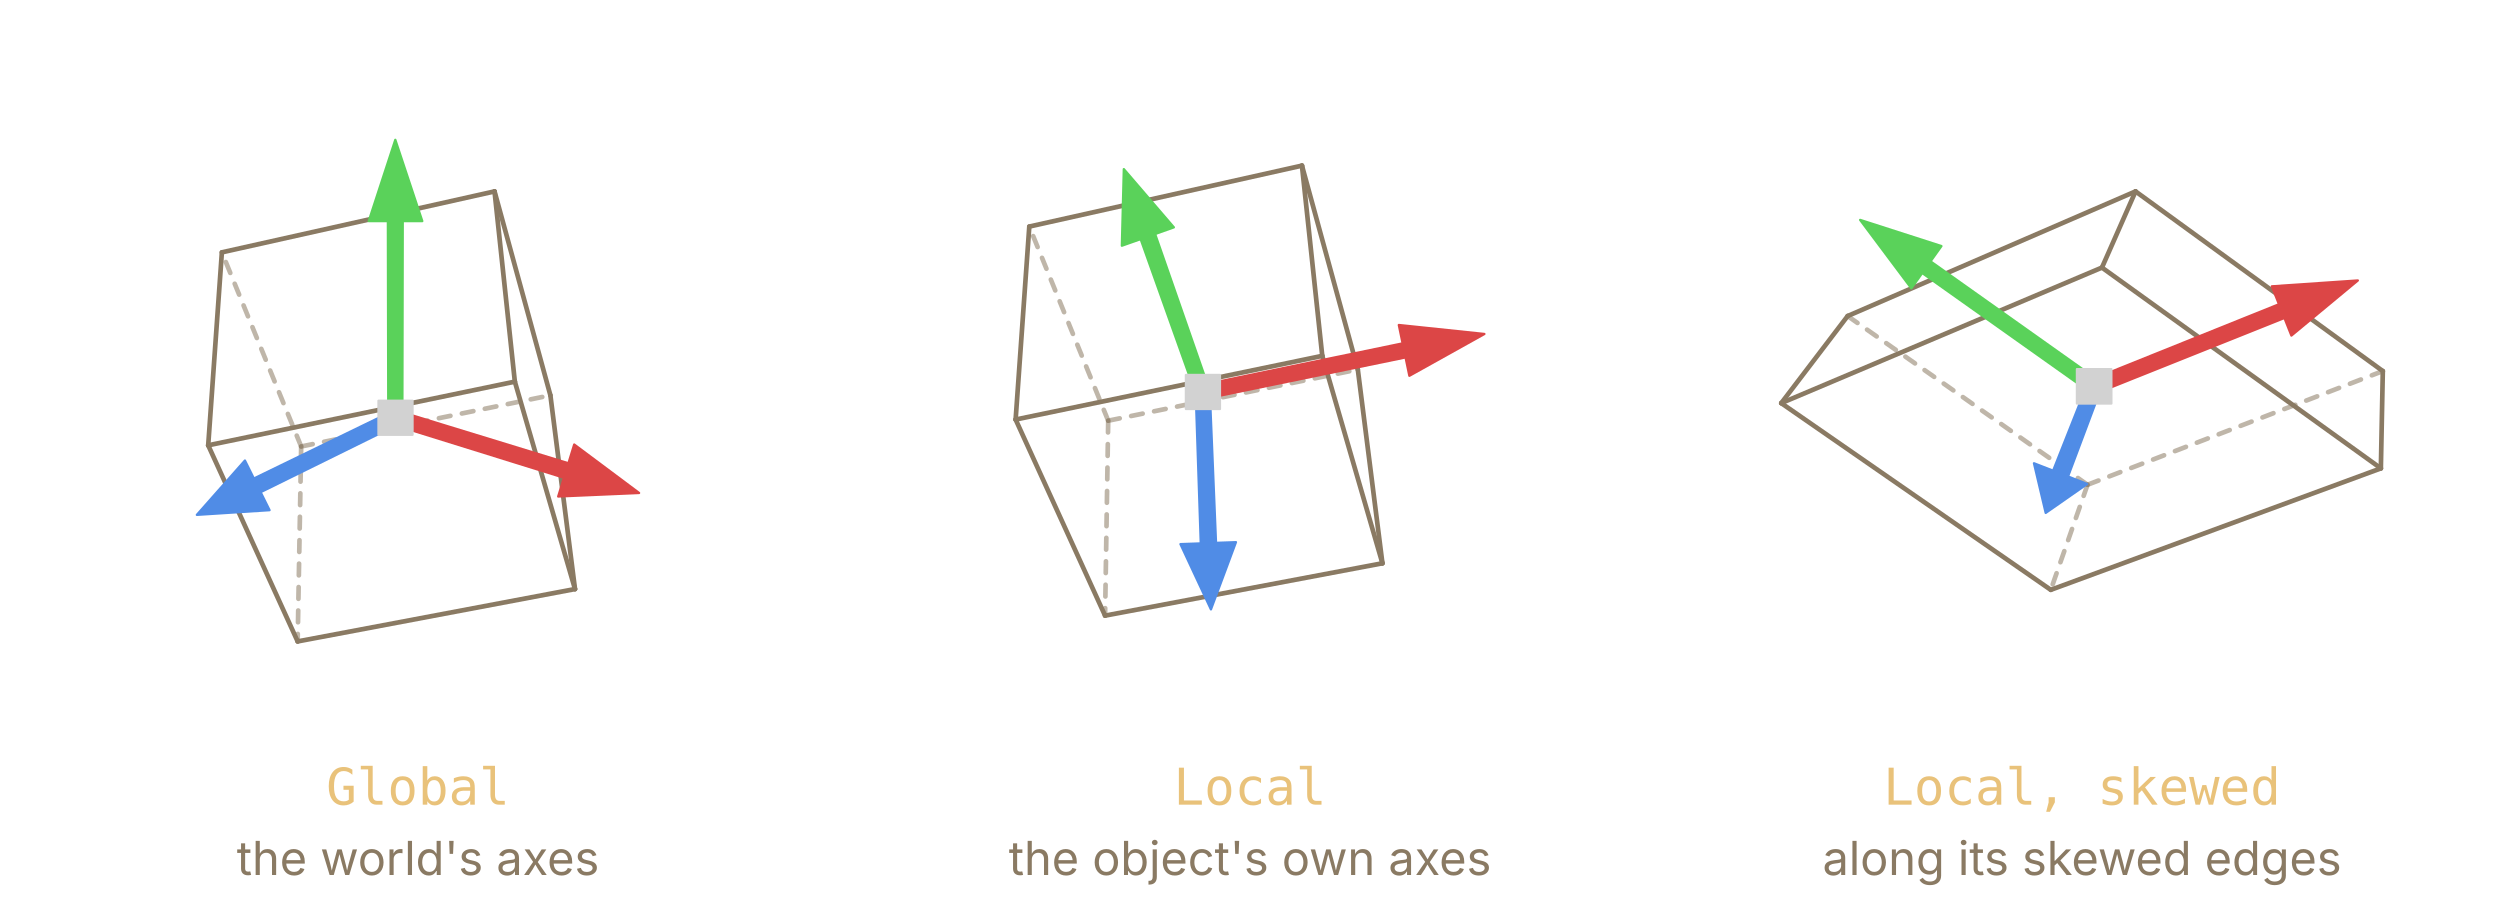
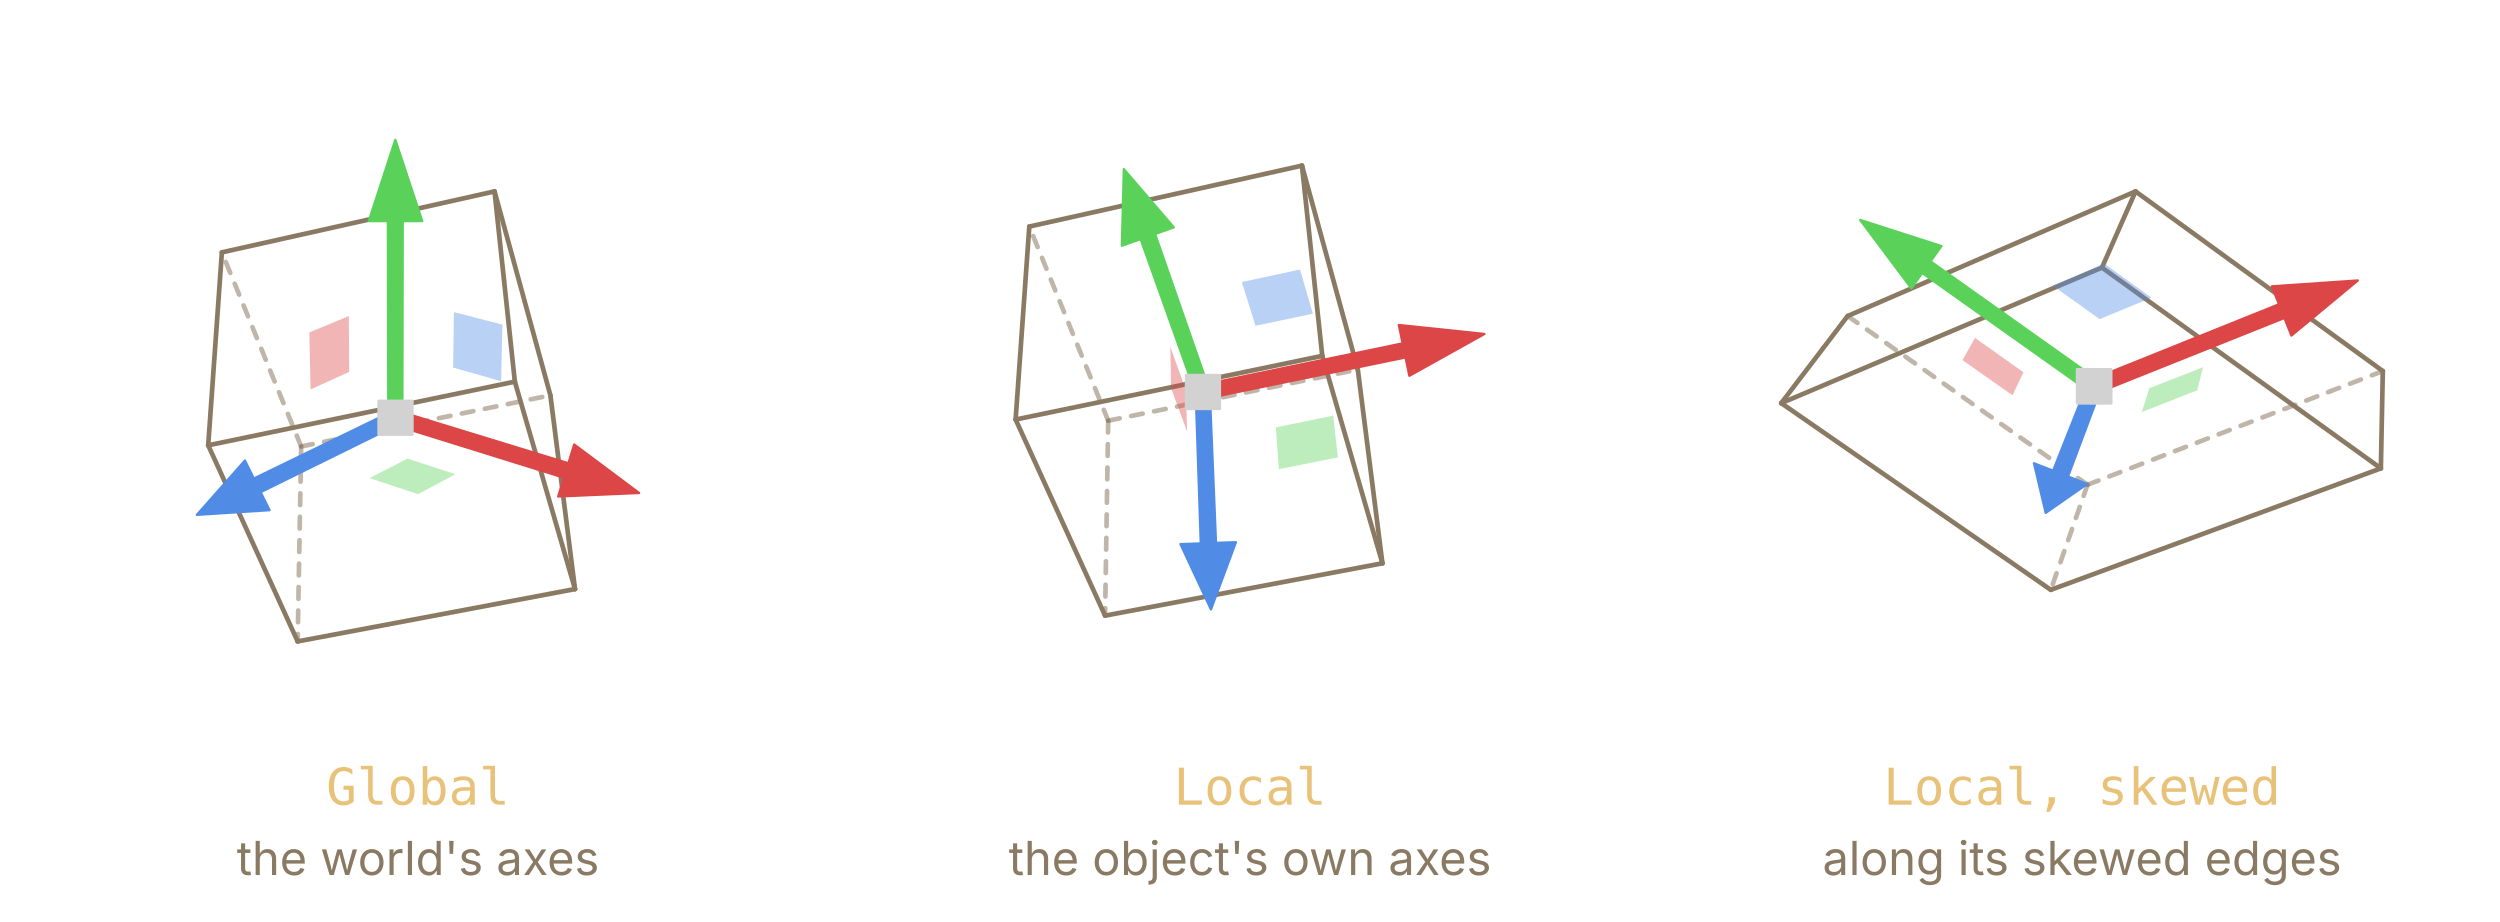
<svg xmlns="http://www.w3.org/2000/svg" viewBox="0 0 640 236" width="640" height="236" font-family="Inter, 'Segoe UI', system-ui, sans-serif" font-size="13" text-anchor="middle">
  <g stroke="#8a7a63" stroke-width="1.2" stroke-linecap="round">
    <line x1="53.3" y1="114" x2="131.8" y2="97.7" />
    <line x1="56.8" y1="64.6" x2="126.6" y2="49" />
    <line x1="76.2" y1="164.2" x2="147.2" y2="150.8" />
    <line x1="77.1" y1="114.3" x2="140.9" y2="101.2" stroke-dasharray="3 3" stroke-opacity=".55" />
    <line x1="147.2" y1="150.8" x2="131.8" y2="97.7" />
    <line x1="140.9" y1="101.2" x2="126.6" y2="49" />
    <line x1="76.2" y1="164.2" x2="53.3" y2="114" />
    <line x1="77.1" y1="114.3" x2="56.8" y2="64.6" stroke-dasharray="3 3" stroke-opacity=".55" />
    <line x1="126.6" y1="49" x2="131.8" y2="97.7" />
    <line x1="140.9" y1="101.2" x2="147.2" y2="150.8" />
    <line x1="56.8" y1="64.6" x2="53.3" y2="114" />
    <line x1="77.1" y1="114.3" x2="76.2" y2="164.2" stroke-dasharray="3 3" stroke-opacity=".55" />
  </g>
  <g>
+     <polygon points="116,94.1 128.3,97.6 128.6,83.1 116.2,79.9" fill="#508ce6" fill-opacity=".4" />
+     <polygon points="89.4,95.2 89.3,80.9 79.2,85.1 79.5,99.7" fill="#dc4646" fill-opacity=".4" />
+     <polygon points="104.3,117.4 116.6,121.4 107,126.5 94.6,122.4" fill="#5ad25a" fill-opacity=".4" />
    <polygon points="103,107 103.1,56.6 99.3,56.6 99.4,107" fill="#5ad25a" stroke="#5ad25a" stroke-width=".6" stroke-linejoin="round" />
    <polygon points="108.1,56.6 94.4,56.6 101.2,35.8" fill="#5ad25a" stroke="#5ad25a" stroke-width=".6" stroke-linejoin="round" />
    <polygon points="100.7,108.7 144.4,122.3 145.5,118.6 101.8,105.2" fill="#dc4646" stroke="#dc4646" stroke-width=".6" stroke-linejoin="round" />
    <polygon points="142.9,127.1 147,113.8 163.6,126.2" fill="#dc4646" stroke="#dc4646" stroke-width=".6" stroke-linejoin="round" />
    <polygon points="100.4,105.3 65,122.5 66.7,126 102,108.6" fill="#508ce6" stroke="#508ce6" stroke-width=".6" stroke-linejoin="round" />
    <polygon points="62.7,117.9 69,130.6 50.4,131.8" fill="#508ce6" stroke="#508ce6" stroke-width=".6" stroke-linejoin="round" />
    <polygon points="96.9,102.6 105.6,102.6 105.6,111.3 96.9,111.3" fill="#d2d2d2" stroke="#d2d2d2" stroke-width=".6" stroke-linejoin="round" />
  </g>
  <text x="107" y="206" font-family="Consolas, ui-monospace, monospace" fill="#e9c27a">Global</text>
  <text x="107" y="224" fill="#8a7a63" font-size="12">the world's axes</text>
  <g stroke="#8a7a63" stroke-width="1.2" stroke-linecap="round">
    <line x1="260" y1="107.4" x2="338.5" y2="91.1" />
    <line x1="263.5" y1="58" x2="333.3" y2="42.4" />
    <line x1="282.9" y1="157.6" x2="353.9" y2="144.2" />
    <line x1="283.7" y1="107.7" x2="347.6" y2="94.6" stroke-dasharray="3 3" stroke-opacity=".55" />
    <line x1="353.9" y1="144.2" x2="338.5" y2="91.1" />
    <line x1="347.6" y1="94.6" x2="333.3" y2="42.4" />
    <line x1="282.9" y1="157.6" x2="260" y2="107.4" />
    <line x1="283.7" y1="107.7" x2="263.5" y2="58" stroke-dasharray="3 3" stroke-opacity=".55" />
    <line x1="333.3" y1="42.4" x2="338.5" y2="91.1" />
    <line x1="347.6" y1="94.6" x2="353.9" y2="144.2" />
    <line x1="263.5" y1="58" x2="260" y2="107.4" />
    <line x1="283.7" y1="107.7" x2="282.9" y2="157.6" stroke-dasharray="3 3" stroke-opacity=".55" />
  </g>
  <g>
+     <polygon points="321.4,83.4 336.1,80.3 332.8,69 317.9,72.2" fill="#508ce6" fill-opacity=".4" />
+     <polygon points="326.6,109.4 341.3,106.4 342.5,117.1 327.4,120.1" fill="#5ad25a" fill-opacity=".4" />
+     <polygon points="303.6,99.9 299.6,88.8 299.8,99.4 303.9,110.5" fill="#dc4646" fill-opacity=".4" />
    <polygon points="308.3,102.1 359.8,91.5 359.1,87.9 307.5,98.6" fill="#dc4646" stroke="#dc4646" stroke-width=".6" stroke-linejoin="round" />
    <polygon points="360.8,96.2 358.1,83.2 380,85.5" fill="#dc4646" stroke="#dc4646" stroke-width=".6" stroke-linejoin="round" />
    <polygon points="309.6,99.8 295.7,59.9 292,61.2 306.2,101" fill="#5ad25a" stroke="#5ad25a" stroke-width=".6" stroke-linejoin="round" />
    <polygon points="300.5,58.2 287.2,62.9 287.7,43.3" fill="#5ad25a" stroke="#5ad25a" stroke-width=".6" stroke-linejoin="round" />
    <polygon points="306.1,100.4 307.4,139.1 311.3,139 309.7,100.3" fill="#508ce6" stroke="#508ce6" stroke-width=".6" stroke-linejoin="round" />
    <polygon points="302.2,139.3 316.4,138.8 310,156" fill="#508ce6" stroke="#508ce6" stroke-width=".6" stroke-linejoin="round" />
    <polygon points="303.6,96 312.3,96 312.3,104.7 303.6,104.7" fill="#d2d2d2" stroke="#d2d2d2" stroke-width=".6" stroke-linejoin="round" />
  </g>
  <text x="320" y="206" font-family="Consolas, ui-monospace, monospace" fill="#e9c27a">Local</text>
  <text x="320" y="224" fill="#8a7a63" font-size="12">the object's own axes</text>
  <g stroke="#8a7a63" stroke-width="1.2" stroke-linecap="round">
    <line x1="456" y1="103.2" x2="538.1" y2="68.5" />
    <line x1="473" y1="80.9" x2="546.7" y2="49" />
    <line x1="525" y1="151" x2="609.5" y2="119.9" />
    <line x1="534.4" y1="124.1" x2="610" y2="95" stroke-dasharray="3 3" stroke-opacity=".55" />
    <line x1="609.5" y1="119.9" x2="538.1" y2="68.5" />
    <line x1="610" y1="95" x2="546.7" y2="49" />
    <line x1="525" y1="151" x2="456" y2="103.2" />
    <line x1="534.4" y1="124.1" x2="473" y2="80.9" stroke-dasharray="3 3" stroke-opacity=".55" />
    <line x1="546.7" y1="49" x2="538.1" y2="68.5" />
    <line x1="610" y1="95" x2="609.5" y2="119.9" />
    <line x1="473" y1="80.9" x2="456" y2="103.2" />
    <line x1="534.4" y1="124.1" x2="525" y2="151" stroke-dasharray="3 3" stroke-opacity=".55" />
  </g>
  <g>
+     <polygon points="537.5,81.7 550.8,76.2 538.7,67.5 525.5,73.1" fill="#508ce6" fill-opacity=".4" />
+     <polygon points="518,95.3 505.6,86.5 502.4,92.2 515.2,101.2" fill="#dc4646" fill-opacity=".4" />
+     <polygon points="550.2,99.4 564,94 562.5,99.9 548.3,105.5" fill="#5ad25a" fill-opacity=".4" />
    <polygon points="537.2,97.4 494.2,66.9 492.1,69.9 535.1,100.4" fill="#5ad25a" stroke="#5ad25a" stroke-width=".6" stroke-linejoin="round" />
    <polygon points="497,63 489.3,73.8 476.2,56.3" fill="#5ad25a" stroke="#5ad25a" stroke-width=".6" stroke-linejoin="round" />
    <polygon points="536.8,100.6 584.8,81.4 583.4,77.9 535.4,97.2" fill="#dc4646" stroke="#dc4646" stroke-width=".6" stroke-linejoin="round" />
    <polygon points="586.6,85.9 581.6,73.3 603.6,71.8" fill="#dc4646" stroke="#dc4646" stroke-width=".6" stroke-linejoin="round" />
    <polygon points="534.4,98.3 525.6,120.5 529.4,122 537.8,99.6" fill="#508ce6" stroke="#508ce6" stroke-width=".6" stroke-linejoin="round" />
    <polygon points="520.7,118.6 534.3,123.9 523.7,131.3" fill="#508ce6" stroke="#508ce6" stroke-width=".6" stroke-linejoin="round" />
    <polygon points="531.7,94.5 540.5,94.5 540.5,103.3 531.7,103.3" fill="#d2d2d2" stroke="#d2d2d2" stroke-width=".6" stroke-linejoin="round" />
  </g>
  <text x="533" y="206" font-family="Consolas, ui-monospace, monospace" fill="#e9c27a">Local, skewed</text>
  <text x="533" y="224" fill="#8a7a63" font-size="12">along its skewed edges</text>
</svg>
